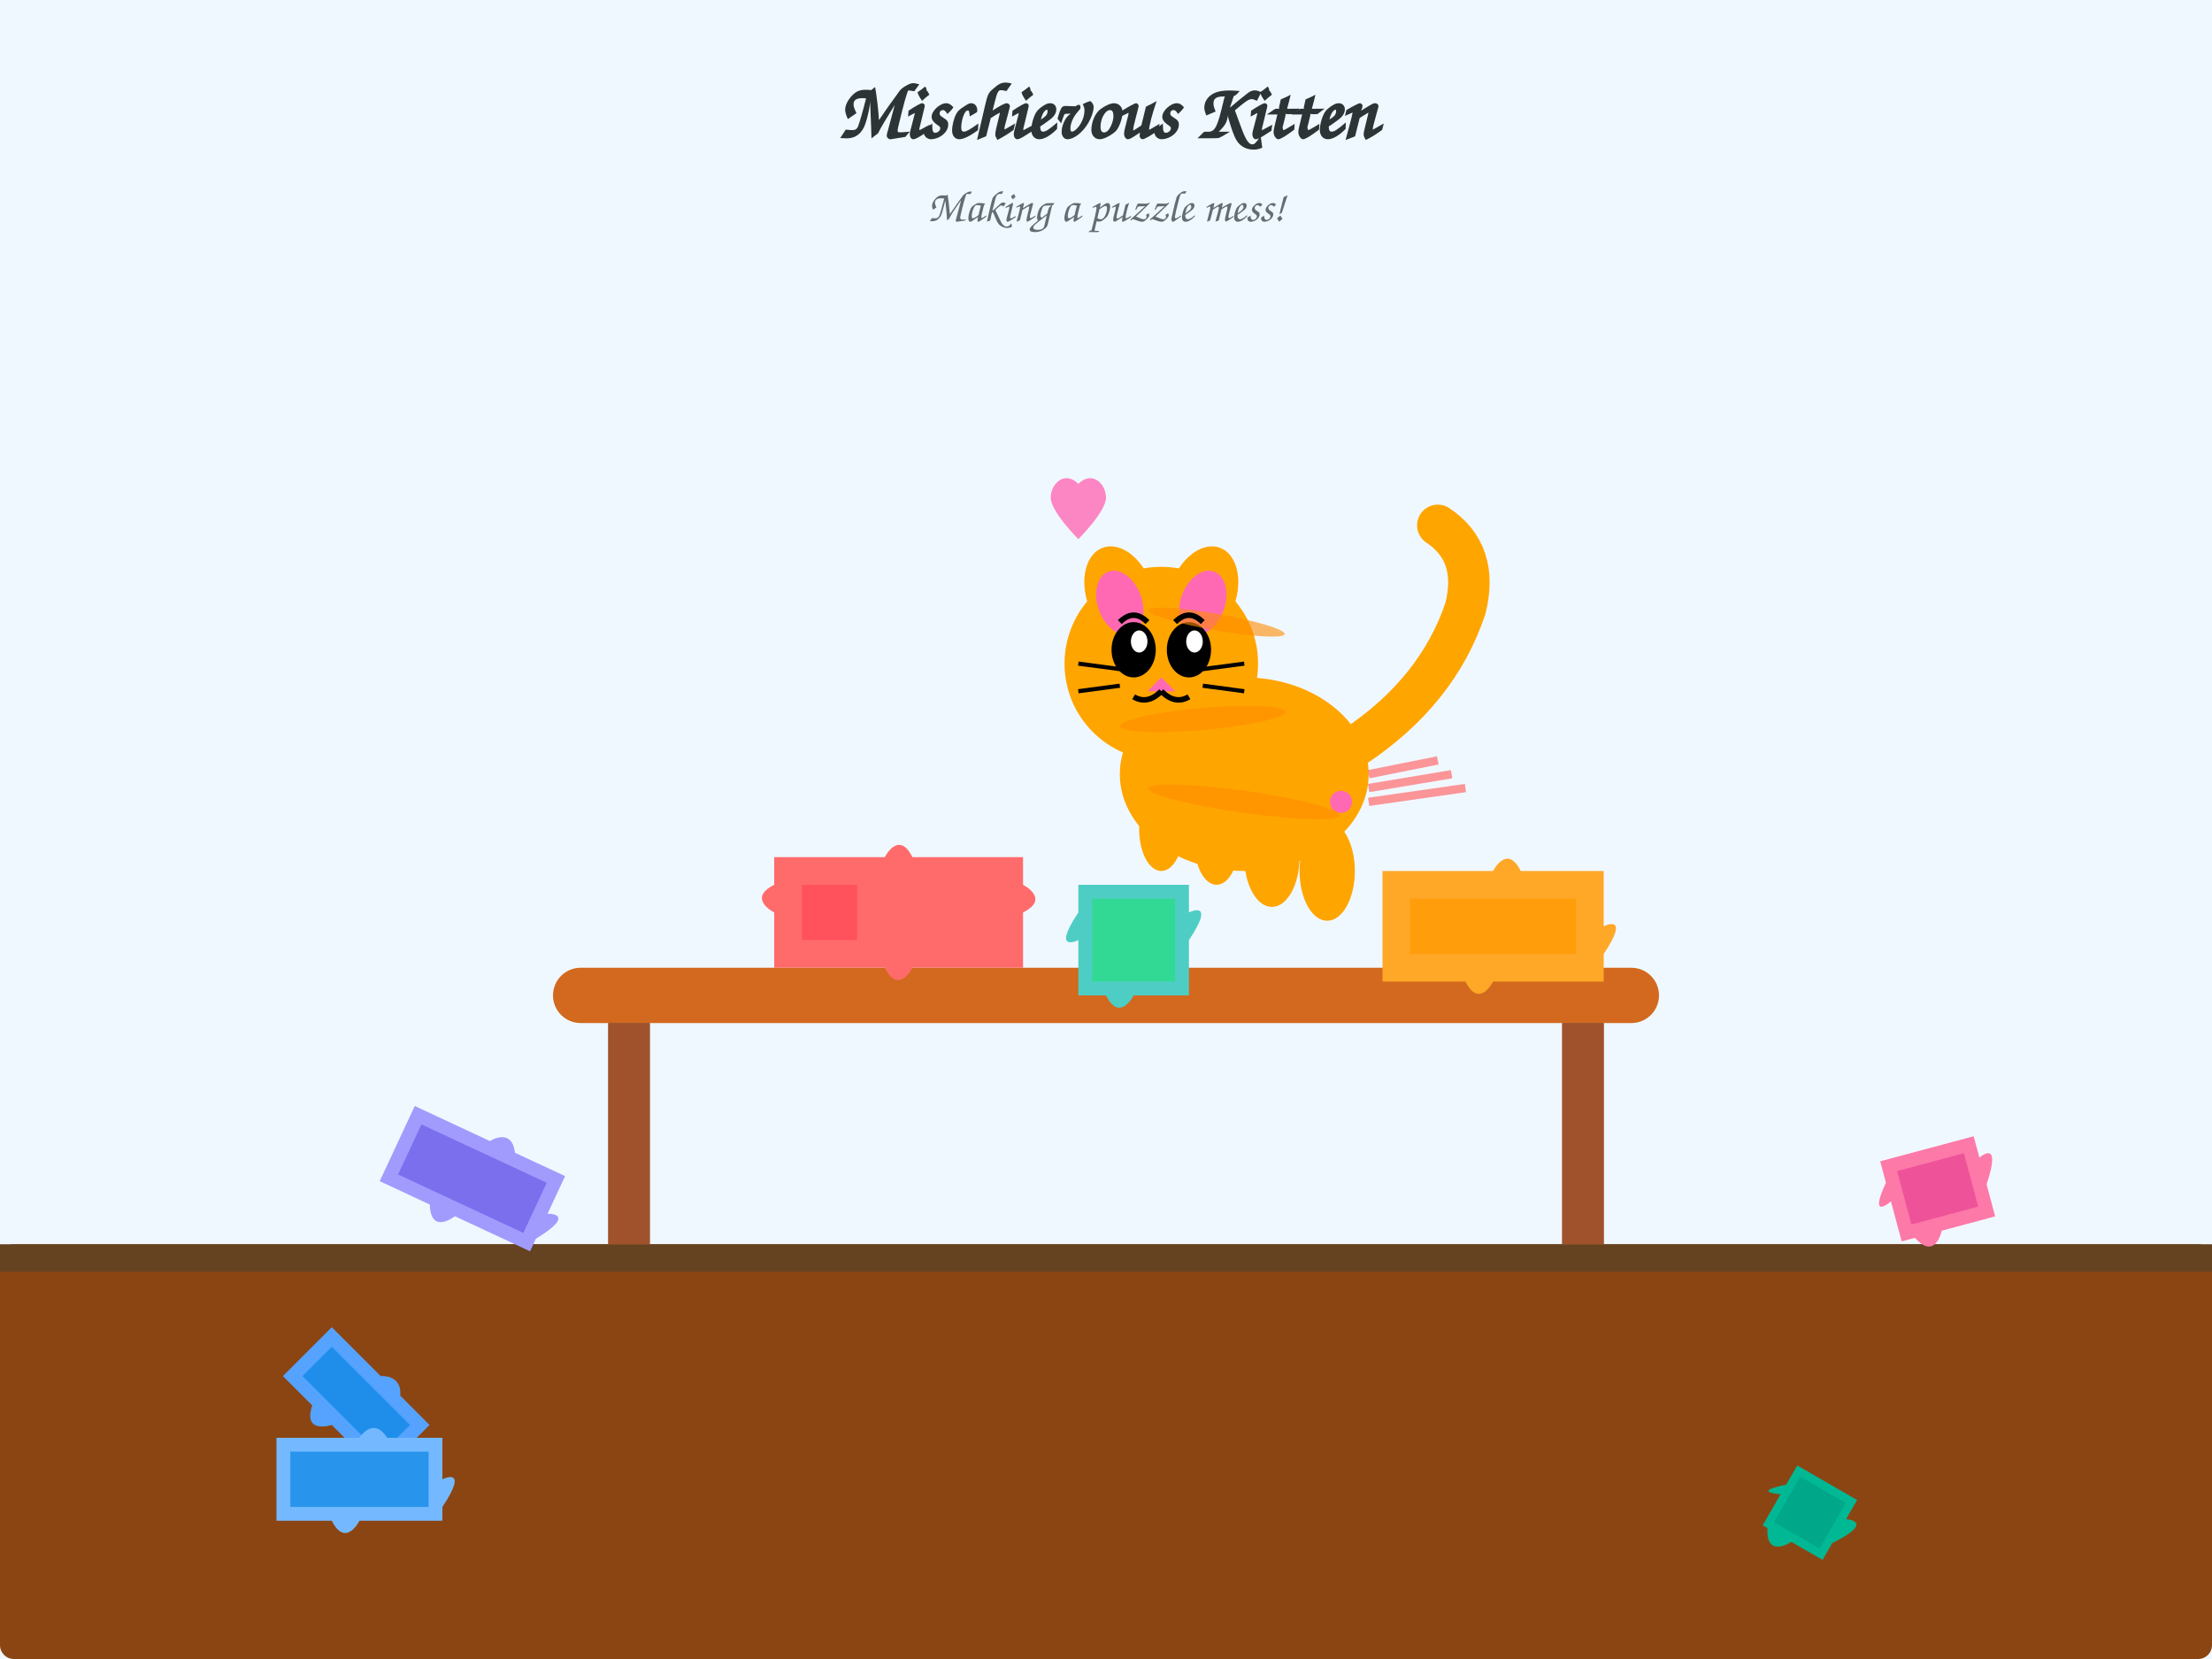
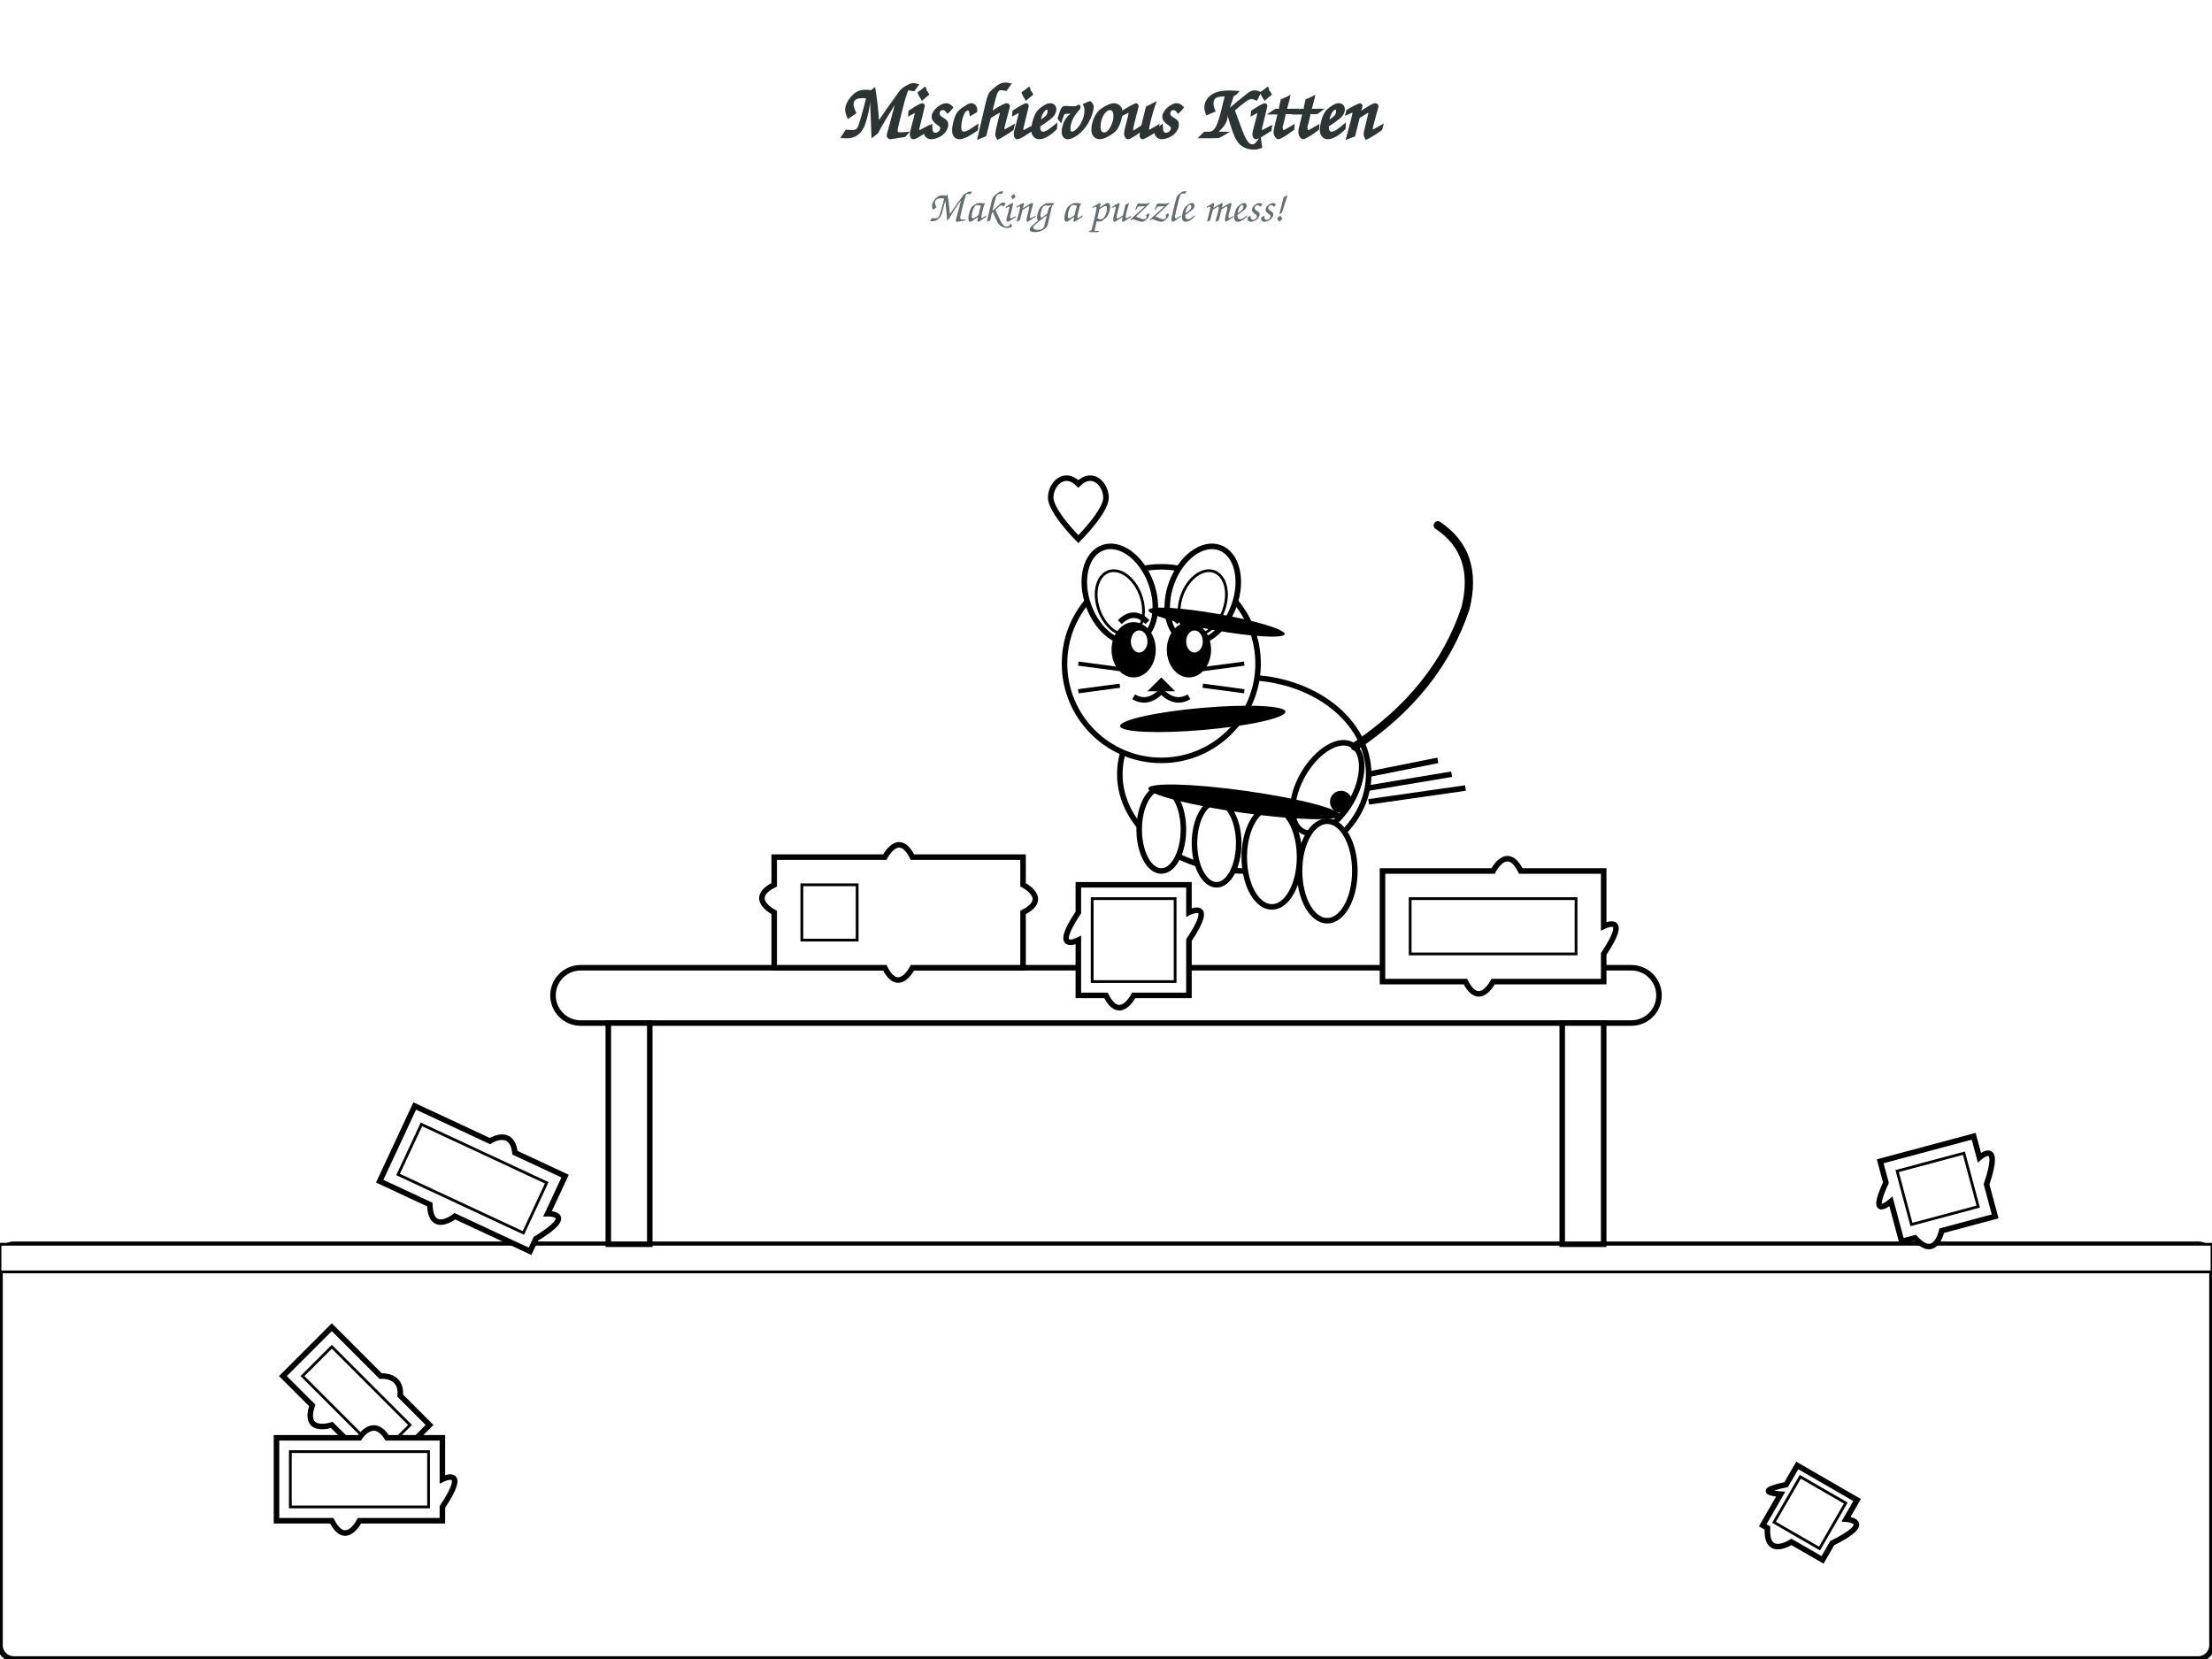
<svg xmlns="http://www.w3.org/2000/svg" viewBox="0 0 800 600" width="800" height="600">
-   <rect width="800" height="600" fill="#f0f8ff" />
-   <rect x="0" y="450" width="800" height="150" fill="#8b4513" rx="5" />
-   <rect x="0" y="450" width="800" height="10" fill="#654321" />
-   <rect x="200" y="350" width="400" height="20" fill="#d2691e" rx="10" />
-   <rect x="220" y="370" width="15" height="80" fill="#8b4513" />
-   <rect x="565" y="370" width="15" height="80" fill="#8b4513" />
-   <rect x="220" y="370" width="15" height="80" fill="#a0522d" />
-   <rect x="565" y="370" width="15" height="80" fill="#a0522d" />
+   <rect width="800" height="600" fill="white" />
+   <rect x="0" y="450" width="800" height="150" fill="white" stroke="black" stroke-width="2" rx="5" />
+   <rect x="0" y="450" width="800" height="10" fill="white" stroke="black" stroke-width="1" />
+   <rect x="200" y="350" width="400" height="20" fill="white" stroke="black" stroke-width="2" rx="10" />
+   <rect x="220" y="370" width="15" height="80" fill="white" stroke="black" stroke-width="2" />
+   <rect x="565" y="370" width="15" height="80" fill="white" stroke="black" stroke-width="2" />
  <g id="puzzle-piece-1" transform="translate(280,310)">
-     <path d="M0,0 L40,0 C40,0 45,-10 50,0 L50,0 L90,0 L90,10 C90,10 100,15 90,20 L90,40 L50,40 L50,40 C50,40 45,50 40,40 L0,40 L0,20 C0,20 -10,15 0,10 Z" fill="#ff6b6b" />
-     <path d="M10,10 L30,10 L30,30 L10,30 Z" fill="#ff4757" opacity="0.7" />
+     <path d="M0,0 L40,0 C40,0 45,-10 50,0 L50,0 L90,0 L90,10 C90,10 100,15 90,20 L90,40 L50,40 L50,40 C50,40 45,50 40,40 L0,40 L0,20 C0,20 -10,15 0,10 Z" fill="white" stroke="black" stroke-width="2" />
+     <path d="M10,10 L30,10 L30,30 L10,30 Z" fill="white" stroke="black" stroke-width="1" />
  </g>
  <g id="puzzle-piece-2" transform="translate(390,320)">
-     <path d="M0,0 L40,0 L40,10 C40,10 50,5 40,20 L40,40 L20,40 C20,40 15,50 10,40 L0,40 L0,20 C0,20 -10,25 0,10 Z" fill="#4ecdc4" />
-     <path d="M5,5 L35,5 L35,35 L5,35 Z" fill="#26de81" opacity="0.7" />
+     <path d="M0,0 L40,0 L40,10 C40,10 50,5 40,20 L40,40 L20,40 C20,40 15,50 10,40 L0,40 L0,20 C0,20 -10,25 0,10 Z" fill="white" stroke="black" stroke-width="2" />
+     <path d="M5,5 L35,5 L35,35 L5,35 Z" fill="white" stroke="black" stroke-width="1" />
  </g>
  <g id="puzzle-piece-3" transform="translate(500,315)">
-     <path d="M0,0 L40,0 C40,0 45,-10 50,0 L80,0 L80,20 C80,20 90,15 80,30 L80,40 L40,40 L40,40 C40,40 35,50 30,40 L0,40 Z" fill="#ffa726" />
-     <path d="M10,10 L70,10 L70,30 L10,30 Z" fill="#ff9800" opacity="0.7" />
+     <path d="M0,0 L40,0 C40,0 45,-10 50,0 L80,0 L80,20 C80,20 90,15 80,30 L80,40 L40,40 L40,40 C40,40 35,50 30,40 L0,40 Z" fill="white" stroke="black" stroke-width="2" />
+     <path d="M10,10 L70,10 L70,30 L10,30 Z" fill="white" stroke="black" stroke-width="1" />
  </g>
  <g id="falling-piece-1" transform="translate(150,400) rotate(25)">
-     <path d="M0,0 L30,0 C30,0 35,-8 40,0 L60,0 L60,15 C60,15 70,10 60,25 L60,30 L30,30 L30,30 C30,30 25,40 20,30 L0,30 Z" fill="#a29bfe" />
-     <path d="M5,5 L55,5 L55,25 L5,25 Z" fill="#6c5ce7" opacity="0.7" />
+     <path d="M0,0 L30,0 C30,0 35,-8 40,0 L60,0 L60,15 C60,15 70,10 60,25 L60,30 L30,30 L30,30 C30,30 25,40 20,30 L0,30 Z" fill="white" stroke="black" stroke-width="2" />
+     <path d="M5,5 L55,5 L55,25 L5,25 Z" fill="white" stroke="black" stroke-width="1" />
  </g>
  <g id="falling-piece-2" transform="translate(680,420) rotate(-15)">
-     <path d="M0,0 L35,0 L35,8 C35,8 45,3 35,18 L35,30 L15,30 C15,30 10,40 5,30 L0,30 L0,15 C0,15 -10,20 0,8 Z" fill="#fd79a8" />
-     <path d="M5,5 L30,5 L30,25 L5,25 Z" fill="#e84393" opacity="0.7" />
+     <path d="M0,0 L35,0 L35,8 C35,8 45,3 35,18 L35,30 L15,30 C15,30 10,40 5,30 L0,30 L0,15 C0,15 -10,20 0,8 Z" fill="white" stroke="black" stroke-width="2" />
+     <path d="M5,5 L30,5 L30,25 L5,25 Z" fill="white" stroke="black" stroke-width="1" />
  </g>
  <g id="falling-piece-3" transform="translate(120,480) rotate(45)">
-     <path d="M0,0 L25,0 C25,0 30,-6 35,0 L50,0 L50,12 C50,12 60,7 50,20 L50,25 L25,25 L25,25 C25,25 20,35 15,25 L0,25 Z" fill="#55a3ff" />
-     <path d="M5,5 L45,5 L45,20 L5,20 Z" fill="#0984e3" opacity="0.7" />
+     <path d="M0,0 L25,0 C25,0 30,-6 35,0 L50,0 L50,12 C50,12 60,7 50,20 L50,25 L25,25 L25,25 C25,25 20,35 15,25 L0,25 Z" fill="white" stroke="black" stroke-width="2" />
+     <path d="M5,5 L45,5 L45,20 L5,20 Z" fill="white" stroke="black" stroke-width="1" />
  </g>
-   <ellipse cx="450" cy="280" rx="45" ry="35" fill="#ffa500" />
-   <circle cx="420" cy="240" r="35" fill="#ffa500" />
-   <ellipse cx="405" cy="215" rx="12" ry="18" fill="#ffa500" transform="rotate(-20 405 215)" />
-   <ellipse cx="435" cy="215" rx="12" ry="18" fill="#ffa500" transform="rotate(20 435 215)" />
-   <ellipse cx="405" cy="218" rx="8" ry="12" fill="#ff69b4" transform="rotate(-20 405 218)" />
-   <ellipse cx="435" cy="218" rx="8" ry="12" fill="#ff69b4" transform="rotate(20 435 218)" />
-   <ellipse cx="410" cy="235" rx="8" ry="10" fill="#000" />
-   <ellipse cx="430" cy="235" rx="8" ry="10" fill="#000" />
+   <ellipse cx="450" cy="280" rx="45" ry="35" fill="white" stroke="black" stroke-width="2" />
+   <circle cx="420" cy="240" r="35" fill="white" stroke="black" stroke-width="2" />
+   <ellipse cx="405" cy="215" rx="12" ry="18" fill="white" stroke="black" stroke-width="2" transform="rotate(-20 405 215)" />
+   <ellipse cx="435" cy="215" rx="12" ry="18" fill="white" stroke="black" stroke-width="2" transform="rotate(20 435 215)" />
+   <ellipse cx="405" cy="218" rx="8" ry="12" fill="white" stroke="black" stroke-width="1" transform="rotate(-20 405 218)" />
+   <ellipse cx="435" cy="218" rx="8" ry="12" fill="white" stroke="black" stroke-width="1" transform="rotate(20 435 218)" />
+   <ellipse cx="410" cy="235" rx="8" ry="10" fill="black" />
+   <ellipse cx="430" cy="235" rx="8" ry="10" fill="black" />
  <ellipse cx="412" cy="232" rx="3" ry="4" fill="#fff" />
  <ellipse cx="432" cy="232" rx="3" ry="4" fill="#fff" />
-   <path d="M420,245 L415,250 L425,250 Z" fill="#ff69b4" />
+   <path d="M420,245 L415,250 L425,250 Z" fill="black" />
  <path d="M420,250 Q415,255 410,252" stroke="#000" stroke-width="2" fill="none" />
  <path d="M420,250 Q425,255 430,252" stroke="#000" stroke-width="2" fill="none" />
  <line x1="390" y1="240" x2="405" y2="242" stroke="#000" stroke-width="1.5" />
  <line x1="390" y1="250" x2="405" y2="248" stroke="#000" stroke-width="1.5" />
  <line x1="435" y1="242" x2="450" y2="240" stroke="#000" stroke-width="1.5" />
  <line x1="435" y1="248" x2="450" y2="250" stroke="#000" stroke-width="1.5" />
-   <ellipse cx="420" cy="300" rx="8" ry="15" fill="#ffa500" />
-   <ellipse cx="440" cy="305" rx="8" ry="15" fill="#ffa500" />
-   <ellipse cx="480" cy="285" rx="10" ry="18" fill="#ffa500" transform="rotate(30 480 285)" />
-   <circle cx="485" cy="290" r="4" fill="#ff69b4" />
-   <line x1="495" y1="280" x2="520" y2="275" stroke="#ff6b6b" stroke-width="3" opacity="0.7" />
-   <line x1="495" y1="285" x2="525" y2="280" stroke="#ff6b6b" stroke-width="3" opacity="0.7" />
-   <line x1="495" y1="290" x2="530" y2="285" stroke="#ff6b6b" stroke-width="3" opacity="0.7" />
-   <ellipse cx="460" cy="310" rx="10" ry="18" fill="#ffa500" />
-   <ellipse cx="480" cy="315" rx="10" ry="18" fill="#ffa500" />
-   <path d="M490,270 Q520,250 530,220 Q535,200 520,190" stroke="#ffa500" stroke-width="15" fill="none" stroke-linecap="round" />
-   <ellipse cx="440" cy="225" rx="25" ry="3" fill="#ff8c00" opacity="0.6" transform="rotate(10 440 225)" />
-   <ellipse cx="435" cy="260" rx="30" ry="4" fill="#ff8c00" opacity="0.6" transform="rotate(-5 435 260)" />
-   <ellipse cx="450" cy="290" rx="35" ry="4" fill="#ff8c00" opacity="0.6" transform="rotate(8 450 290)" />
+   <ellipse cx="420" cy="300" rx="8" ry="15" fill="white" stroke="black" stroke-width="2" />
+   <ellipse cx="440" cy="305" rx="8" ry="15" fill="white" stroke="black" stroke-width="2" />
+   <ellipse cx="480" cy="285" rx="10" ry="18" fill="white" stroke="black" stroke-width="2" transform="rotate(30 480 285)" />
+   <circle cx="485" cy="290" r="4" fill="black" />
+   <line x1="495" y1="280" x2="520" y2="275" stroke="black" stroke-width="2" />
+   <line x1="495" y1="285" x2="525" y2="280" stroke="black" stroke-width="2" />
+   <line x1="495" y1="290" x2="530" y2="285" stroke="black" stroke-width="2" />
+   <ellipse cx="460" cy="310" rx="10" ry="18" fill="white" stroke="black" stroke-width="2" />
+   <ellipse cx="480" cy="315" rx="10" ry="18" fill="white" stroke="black" stroke-width="2" />
+   <path d="M490,270 Q520,250 530,220 Q535,200 520,190" stroke="black" stroke-width="3" fill="none" stroke-linecap="round" />
+   <ellipse cx="440" cy="225" rx="25" ry="3" fill="black" transform="rotate(10 440 225)" />
+   <ellipse cx="435" cy="260" rx="30" ry="4" fill="black" transform="rotate(-5 435 260)" />
+   <ellipse cx="450" cy="290" rx="35" ry="4" fill="black" transform="rotate(8 450 290)" />
  <g id="floor-piece-1" transform="translate(100,520)">
-     <path d="M0,0 L30,0 C30,0 35,-8 40,0 L60,0 L60,15 C60,15 70,10 60,25 L60,30 L30,30 L30,30 C30,30 25,40 20,30 L0,30 Z" fill="#74b9ff" />
-     <path d="M5,5 L55,5 L55,25 L5,25 Z" fill="#0984e3" opacity="0.7" />
+     <path d="M0,0 L30,0 C30,0 35,-8 40,0 L60,0 L60,15 C60,15 70,10 60,25 L60,30 L30,30 L30,30 C30,30 25,40 20,30 L0,30 Z" fill="white" stroke="black" stroke-width="2" />
+     <path d="M5,5 L55,5 L55,25 L5,25 Z" fill="white" stroke="black" stroke-width="1" />
  </g>
  <g id="floor-piece-2" transform="translate(650,530) rotate(30)">
-     <path d="M0,0 L25,0 L25,8 C25,8 35,3 25,18 L25,25 L12,25 C12,25 7,35 2,25 L0,25 L0,12 C0,12 -10,17 0,8 Z" fill="#00b894" />
-     <path d="M3,3 L22,3 L22,22 L3,22 Z" fill="#00a085" opacity="0.7" />
+     <path d="M0,0 L25,0 L25,8 C25,8 35,3 25,18 L25,25 L12,25 C12,25 7,35 2,25 L0,25 L0,12 C0,12 -10,17 0,8 Z" fill="white" stroke="black" stroke-width="2" />
+     <path d="M3,3 L22,3 L22,22 L3,22 Z" fill="white" stroke="black" stroke-width="1" />
  </g>
  <path d="M405,225 Q410,220 415,225" stroke="#000" stroke-width="2" fill="none" />
  <path d="M425,225 Q430,220 435,225" stroke="#000" stroke-width="2" fill="none" />
-   <path d="M380,180 C380,175 385,170 390,175 C395,170 400,175 400,180 C400,185 390,195 390,195 C390,195 380,185 380,180 Z" fill="#ff69b4" opacity="0.8" />
+   <path d="M380,180 C380,175 385,170 390,175 C395,170 400,175 400,180 C400,185 390,195 390,195 C390,195 380,185 380,180 Z" fill="white" stroke="black" stroke-width="2" />
  <text x="400" y="50" text-anchor="middle" font-family="Comic Sans MS, cursive" font-size="28" font-weight="bold" fill="#2d3436">Mischievous Kitten</text>
  <text x="400" y="80" text-anchor="middle" font-family="Comic Sans MS, cursive" font-size="16" fill="#636e72">Making a puzzle mess!</text>
</svg>
